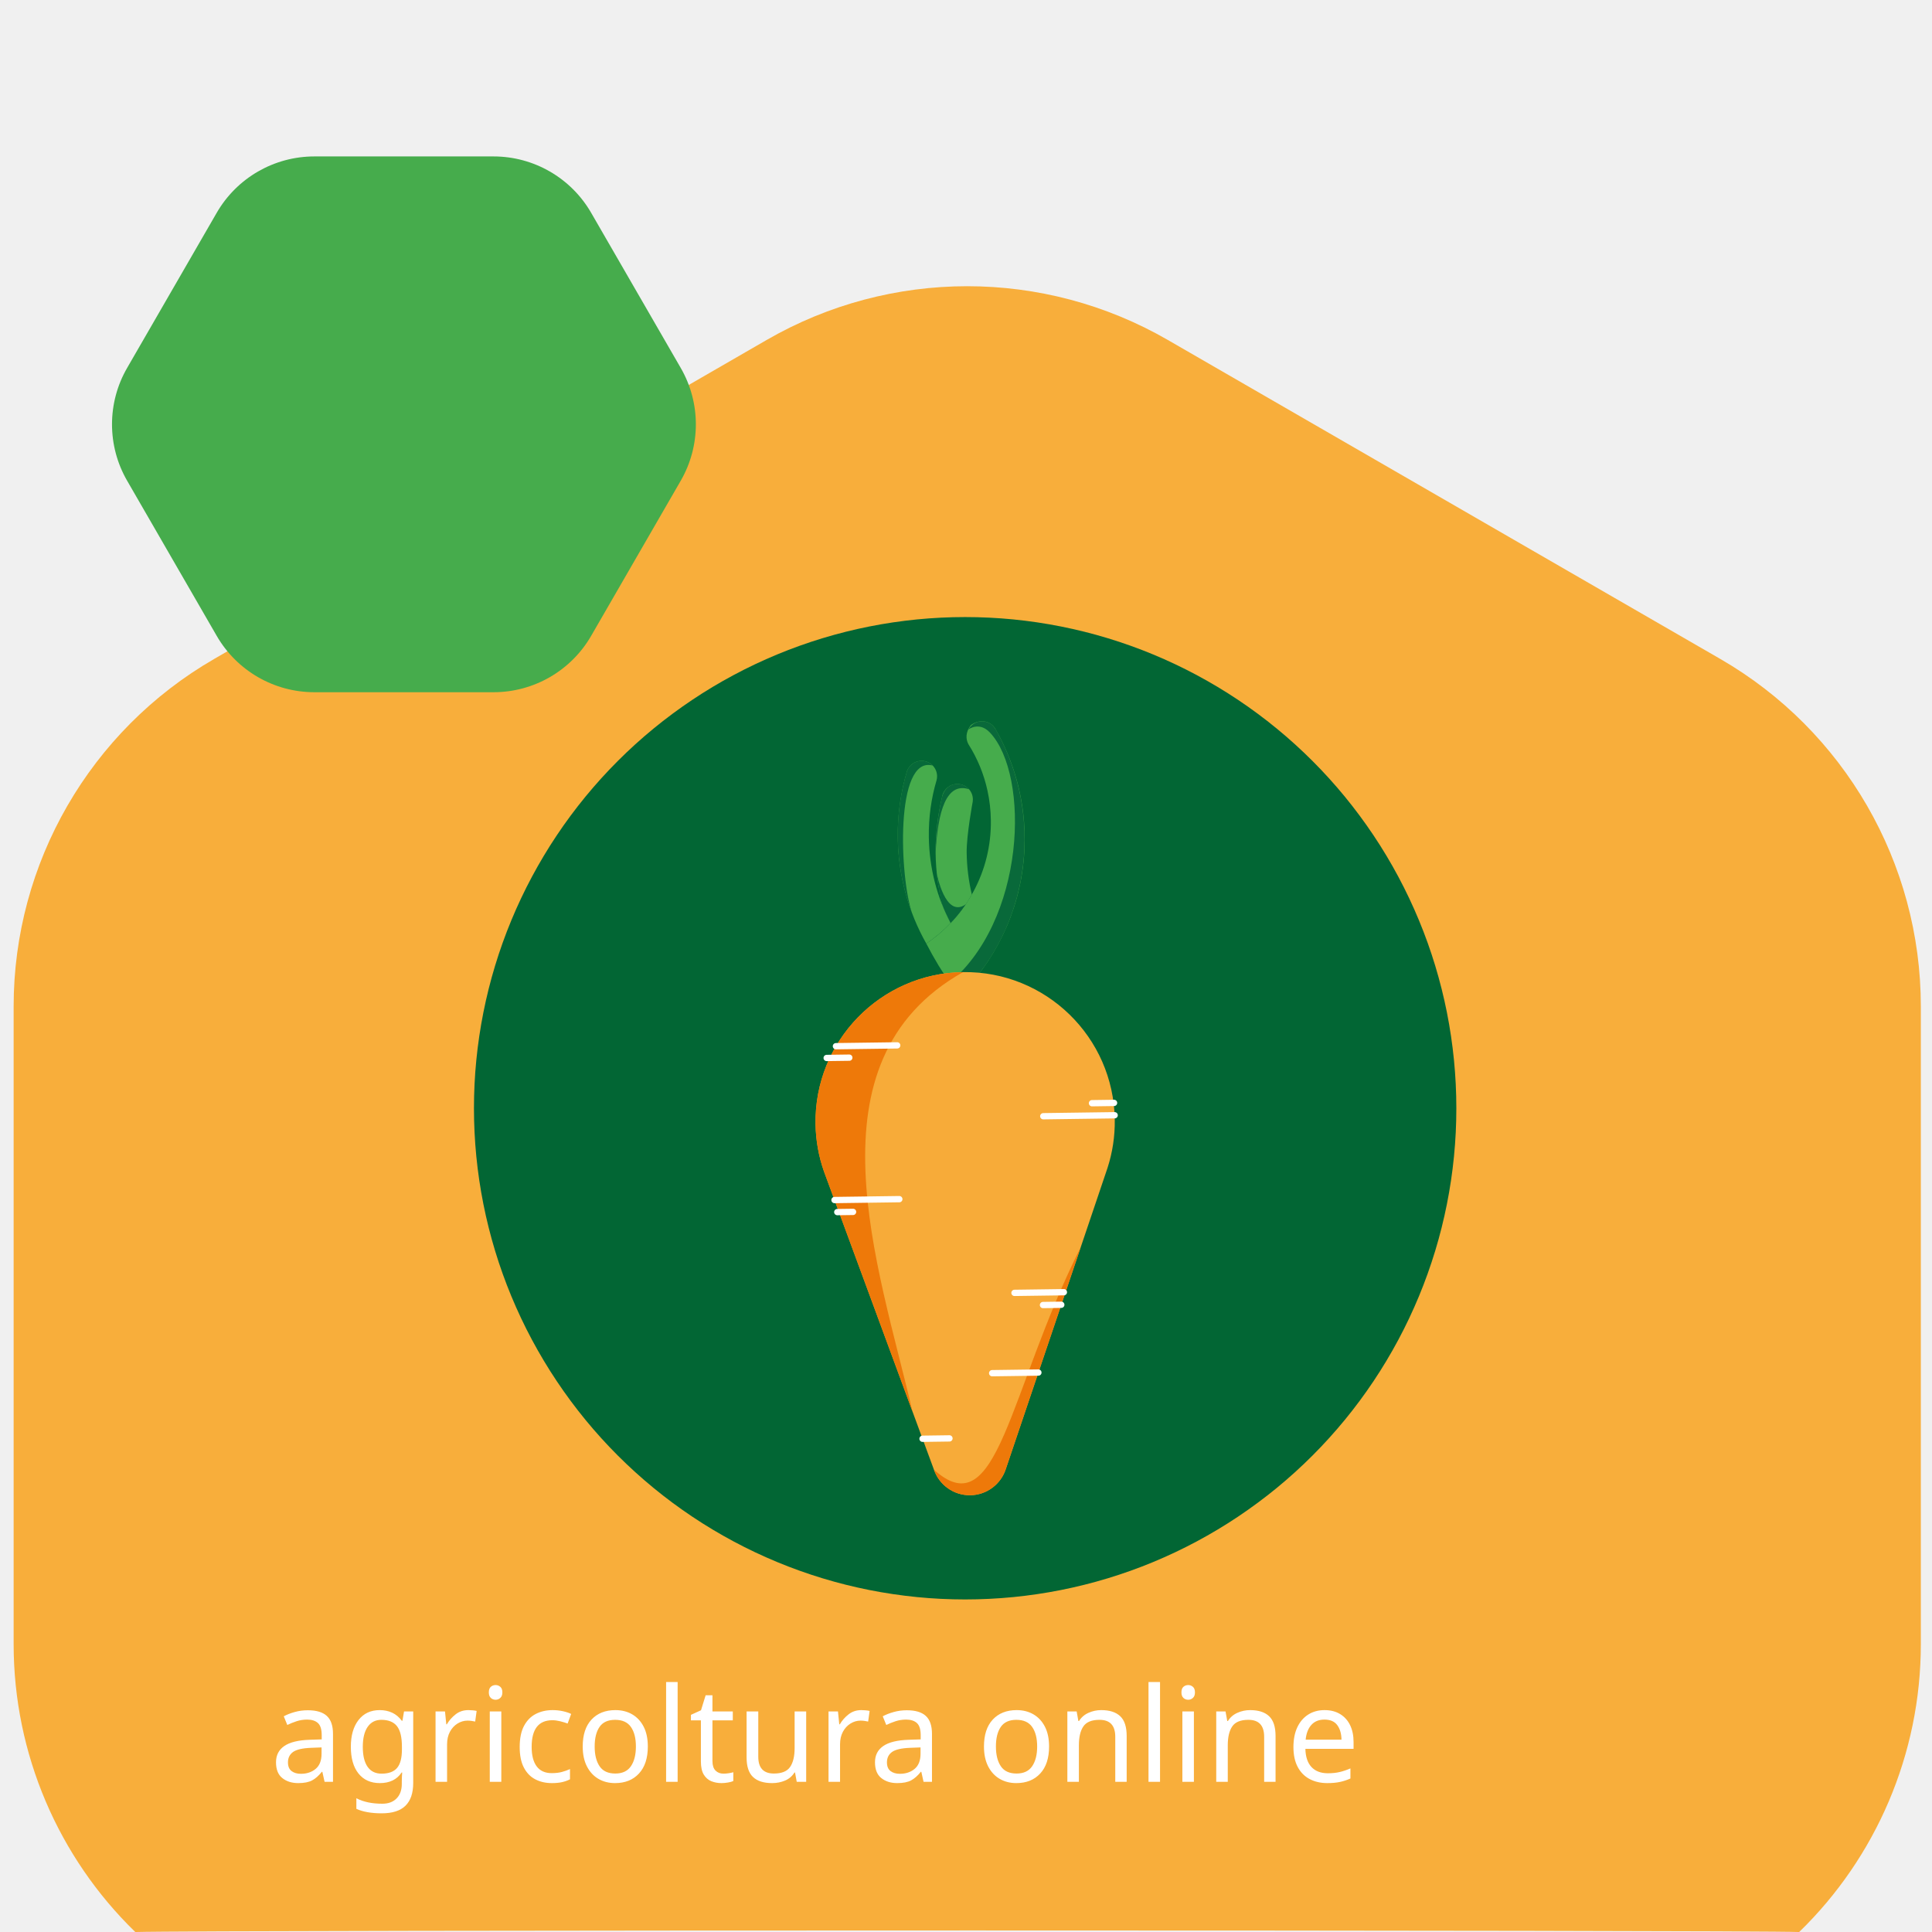
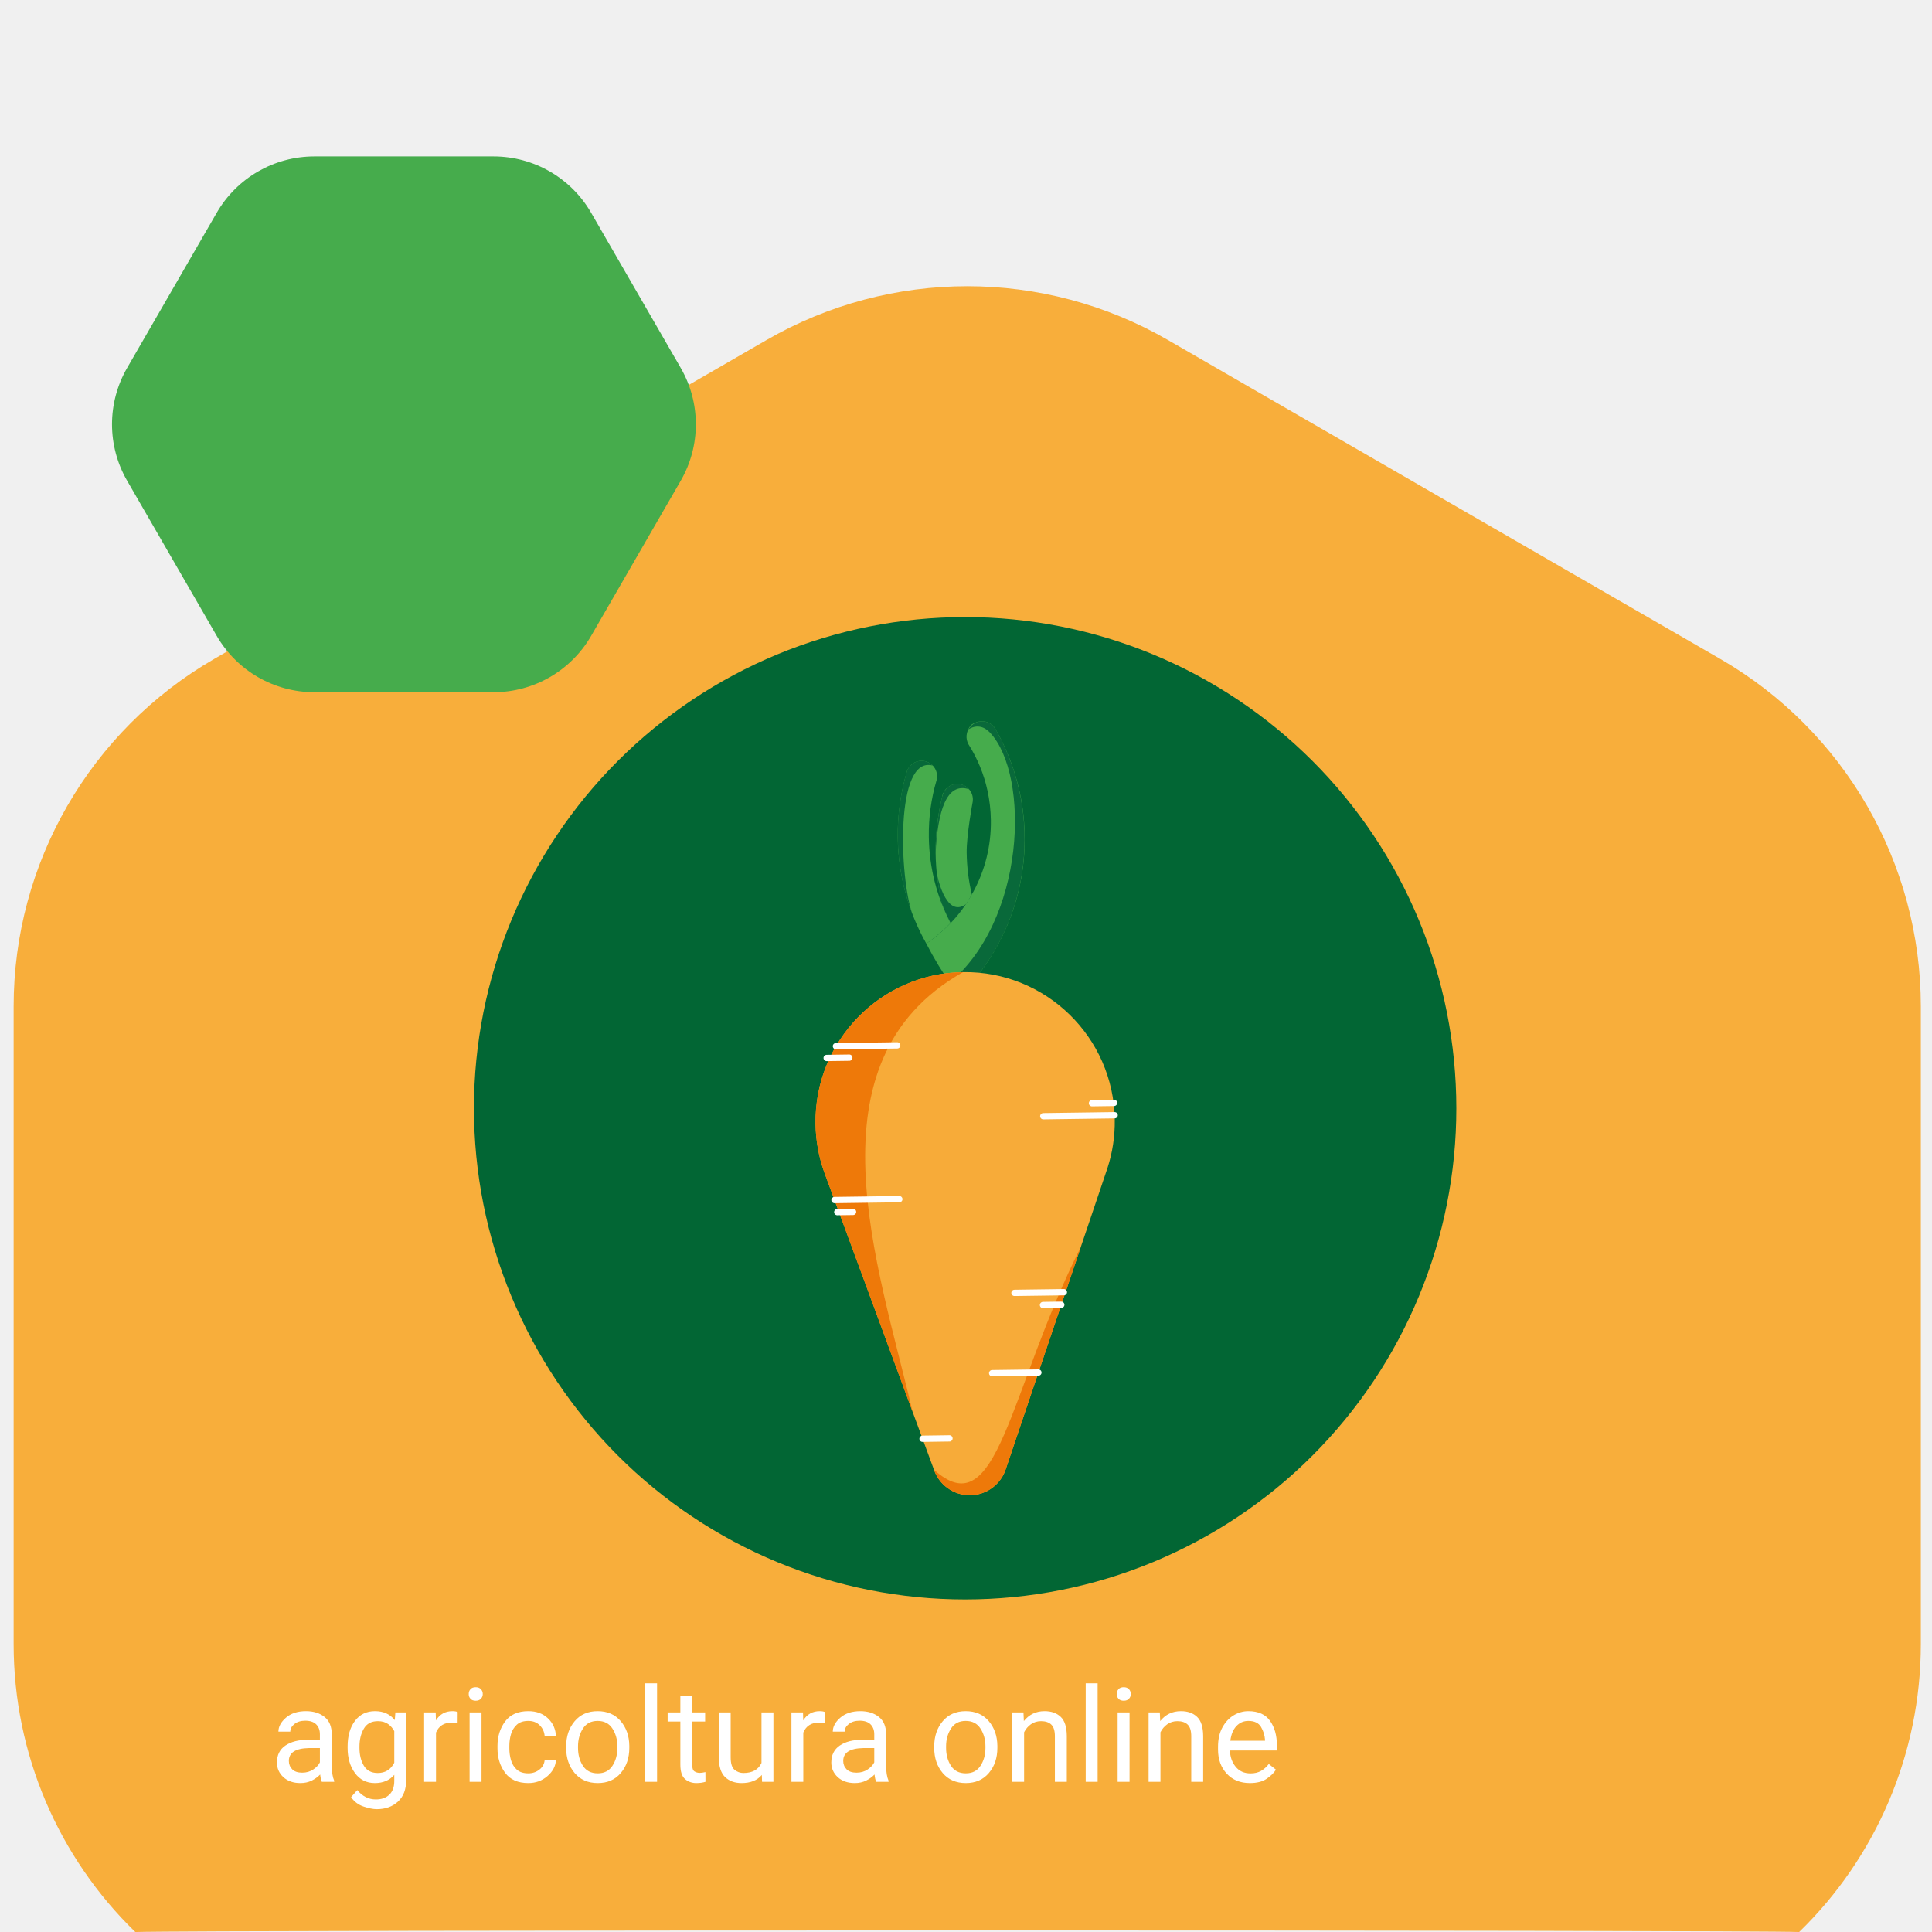
<svg xmlns="http://www.w3.org/2000/svg" version="1.1" id="Livello_1" x="0px" y="0px" viewBox="0 0 1000 1000" style="enable-background:new 0 0 1000 1000;" xml:space="preserve">
  <style type="text/css">
	.st0{fill:#F8AE3B;}
	.st1{fill:#46AC4C;}
	.st2{fill:#FFFFFF;}
- 	.st3{font-family:'Roboto-Black';}
+ 	.st3{font-family:"Roboto", sans-serif;}
	.st4{font-size:67.96px;}
	.st5{fill:#026634;}
	.st6{fill:#09693A;}
	.st7{fill:#076939;}
	.st8{fill:#F7AB39;}
	.st9{fill:#EE7909;}
	.st10{fill:none;stroke:#FFFFFF;stroke-width:3.258;stroke-linecap:round;stroke-miterlimit:10;}
</style>
  <g>
    <path class="st0" d="M7.06,520.89l0,330.15c0,56.83,23.22,110.36,62.97,148.97c32.77-1.1,836.12-1.1,861.22,0   c39.75-38.61,62.97-92.14,62.97-148.97l0-330.15c0-74.19-39.58-142.75-103.83-179.84L604.48,175.97   c-64.25-37.1-143.41-37.1-207.67,0L110.9,341.04C46.64,378.14,7.06,446.69,7.06,520.89z" />
    <path class="st1" d="M65.79,248.8l46.38,80.32c10.42,18.05,29.68,29.17,50.53,29.17l92.75,0c20.84,0,40.1-11.12,50.53-29.17   l46.38-80.32c10.42-18.05,10.42-40.29,0-58.34l-46.38-80.32c-10.42-18.05-29.68-29.17-50.53-29.17l-92.75,0   c-20.84,0-40.1,11.12-50.53,29.17l-46.38,80.32C55.37,208.51,55.37,230.75,65.79,248.8z" />
    <text transform="matrix(1 0 0 1 139.7363 922.2598)" class="st2 st3 st4">agricoltura online</text>
    <path class="st5" d="M499.56,319.39c-8.33,0-16.63,0.41-24.92,1.22c-8.29,0.82-16.51,2.04-24.68,3.66   c-8.17,1.62-16.23,3.65-24.2,6.06c-7.97,2.42-15.8,5.22-23.49,8.41c-7.69,3.19-15.21,6.74-22.55,10.67   c-7.34,3.92-14.48,8.2-21.4,12.83c-6.92,4.63-13.6,9.58-20.04,14.86c-6.44,5.28-12.6,10.87-18.49,16.76   c-5.89,5.89-11.47,12.05-16.76,18.49c-5.28,6.44-10.24,13.12-14.86,20.04c-4.63,6.92-8.9,14.06-12.83,21.4   c-3.93,7.34-7.48,14.86-10.67,22.55c-3.19,7.69-5.99,15.52-8.41,23.49c-2.42,7.97-4.44,16.04-6.06,24.2   c-1.62,8.17-2.84,16.39-3.66,24.68c-0.82,8.29-1.22,16.59-1.22,24.92s0.41,16.63,1.22,24.92c0.82,8.29,2.04,16.51,3.66,24.68   c1.62,8.17,3.65,16.23,6.06,24.2c2.42,7.97,5.22,15.8,8.41,23.49c3.19,7.69,6.74,15.21,10.67,22.55s8.2,14.48,12.83,21.4   c4.63,6.92,9.58,13.6,14.86,20.04c5.28,6.44,10.87,12.6,16.76,18.49s12.05,11.47,18.49,16.76c6.44,5.28,13.12,10.24,20.04,14.86   c6.92,4.63,14.06,8.9,21.4,12.83c7.34,3.93,14.86,7.48,22.55,10.67c7.69,3.19,15.52,5.99,23.49,8.41   c7.97,2.42,16.04,4.44,24.2,6.06c8.17,1.62,16.39,2.84,24.68,3.66c8.29,0.82,16.59,1.22,24.92,1.22c8.33,0,16.63-0.41,24.92-1.22   c8.29-0.82,16.51-2.04,24.68-3.66c8.17-1.62,16.23-3.65,24.2-6.06c7.97-2.42,15.8-5.22,23.49-8.41   c7.69-3.19,15.21-6.74,22.55-10.67c7.34-3.93,14.48-8.2,21.4-12.83c6.92-4.63,13.6-9.58,20.04-14.86   c6.44-5.28,12.6-10.87,18.49-16.76c5.89-5.89,11.47-12.05,16.76-18.49c5.28-6.44,10.24-13.12,14.86-20.04   c4.63-6.92,8.9-14.06,12.83-21.4c3.93-7.34,7.48-14.86,10.67-22.55c3.19-7.69,5.99-15.52,8.41-23.49   c2.42-7.97,4.44-16.04,6.06-24.2c1.62-8.17,2.85-16.39,3.66-24.68c0.82-8.29,1.22-16.59,1.22-24.92s-0.41-16.63-1.22-24.92   c-0.82-8.29-2.04-16.51-3.66-24.68c-1.62-8.17-3.65-16.23-6.06-24.2c-2.42-7.97-5.22-15.8-8.41-23.49   c-3.19-7.69-6.74-15.21-10.67-22.55c-3.93-7.34-8.2-14.48-12.83-21.4c-4.63-6.92-9.58-13.6-14.86-20.04   c-5.28-6.44-10.87-12.6-16.76-18.49c-5.89-5.89-12.05-11.47-18.49-16.76c-6.44-5.28-13.12-10.24-20.04-14.86   c-6.92-4.63-14.06-8.9-21.4-12.83c-7.34-3.93-14.86-7.48-22.55-10.67c-7.69-3.19-15.52-5.99-23.49-8.41   c-7.97-2.42-16.04-4.44-24.2-6.06c-8.17-1.62-16.39-2.84-24.68-3.66C516.19,319.8,507.88,319.39,499.56,319.39z" />
    <g>
      <g>
        <path class="st1" d="M503.02,462.98c-1.65-6.94-2.57-14.17-2.67-21.6c-0.13-9.08,3.13-26.45,3.13-26.45     c0.06-0.4,0.08-0.81,0.08-1.23c-0.06-4.43-3.7-7.97-8.13-7.91c-3.95,0.05-7.19,2.95-7.81,6.71c-2.16,9.08-3.49,19.35-3.35,29.1     c0.13,9.46,1.4,18.65,3.68,27.42c1.42,3.57,2.32,5.19,4.06,8.77C492,477.79,498.36,471.49,503.02,462.98z" />
        <path class="st1" d="M479.45,488.39c20.47-13.79,33.79-37.31,33.42-63.83c-0.07-5.25-0.67-10.36-1.74-15.29     c-1.88-8.65-5.24-16.74-9.84-24l-0.02-0.03c-1.51-2.73-1.48-6.43,1.28-9.96c5.19-3.61,10.61-1.81,12.78,2.22l0.03,0.06     c9.26,16.29,14.74,35,15.02,55.06c0.41,29.46-10.31,56.49-28.26,77.08h0l-9.68,0.13C487.86,503.46,483.54,496.28,479.45,488.39z" />
        <path class="st6" d="M501.55,408.52c-3.17-4.02-11.7-4.4-13.94,3.99c-2.26,9.41-3.31,19.36-3.35,29.1     C485.39,419.82,489.87,404.69,501.55,408.52z" />
        <path class="st6" d="M499.91,468.05c-10.74,7.66-15.06-16.12-15.06-16.12c2.25,18.16,3.08,17.09,7.14,25.86     C493.52,476.33,497,472.37,499.91,468.05z" />
        <path class="st6" d="M501.21,377.61c2.57-4.38,7.47-5.27,11.16-3.18c1.76,1,2.93,2.79,4.03,4.99     c23.4,43.06,16.49,95.74-14.46,130.37l-0.79,0.01l-11.09,0.07c41.13-32.7,43.09-108.68,22.34-130.68     C506.76,373.2,501.21,377.61,501.21,377.61z" />
        <path class="st1" d="M492,477.79c-6.98-13.31-11.02-28.43-11.24-44.49c-0.14-10.18,1.22-20,3.96-29.28l0.02-0.06     c0.2-0.71,0.3-1.47,0.29-2.25c-0.06-4.43-3.7-7.97-8.13-7.91c-3.43,0.05-6.33,2.24-7.43,5.29c-3.24,10.89-4.95,22.48-4.79,34.44     c0.27,19.95,5.62,38.64,14.78,54.87C484.19,485.17,488.37,481.63,492,477.79" />
        <path class="st7" d="M482.76,396.24c-1.48-1.53-3.57-2.47-5.87-2.44c-3.43,0.05-6.33,2.24-7.43,5.29     c-3.24,10.89-4.95,22.48-4.79,34.44c0.19,13.88,2.83,27.15,7.51,39.41C465.6,454.35,463.15,390.97,482.76,396.24z" />
      </g>
      <g>
        <path class="st8" d="M498.49,503.16c42.77-0.59,77.92,33.61,78.51,76.38c0.12,8.69-1.2,17.06-3.73,24.9l-52.62,155.79     c-2.48,7.84-9.76,13.58-18.43,13.7c-8.68,0.12-16.11-5.41-18.8-13.19l-56.89-154.29c-2.75-7.76-4.29-16.09-4.41-24.78     C421.52,538.9,455.72,503.75,498.49,503.16z" />
        <path class="st9" d="M559.4,645.51l-38.75,114.72c-2.48,7.84-9.76,13.58-18.43,13.7c-8.68,0.12-16.11-5.41-18.8-13.19     C516.71,790.57,521.65,720.82,559.4,645.51z" />
        <path class="st9" d="M498.49,503.16c-82.2,46.27-43.88,151.7-26.15,227.55l-45.82-124.26c-2.75-7.76-4.29-16.09-4.41-24.78     C421.52,538.9,455.72,503.75,498.49,503.16z" />
        <line class="st10" x1="576.94" y1="577.25" x2="539.99" y2="577.76" />
        <line class="st10" x1="576.63" y1="570.86" x2="565.21" y2="571.02" />
        <line class="st10" x1="431.94" y1="621.14" x2="465.49" y2="620.68" />
        <line class="st10" x1="433.37" y1="627.38" x2="441.54" y2="627.27" />
        <line class="st10" x1="550.66" y1="668.84" x2="525.09" y2="669.19" />
        <line class="st10" x1="537.47" y1="710.43" x2="513.54" y2="710.76" />
        <line class="st10" x1="432.68" y1="541.51" x2="464.39" y2="541.08" />
        <line class="st10" x1="427.88" y1="547.6" x2="439.6" y2="547.44" />
        <line class="st10" x1="477.51" y1="744.7" x2="491.44" y2="744.51" />
        <line class="st10" x1="549.32" y1="675.34" x2="539.85" y2="675.48" />
      </g>
    </g>
  </g>
</svg>
